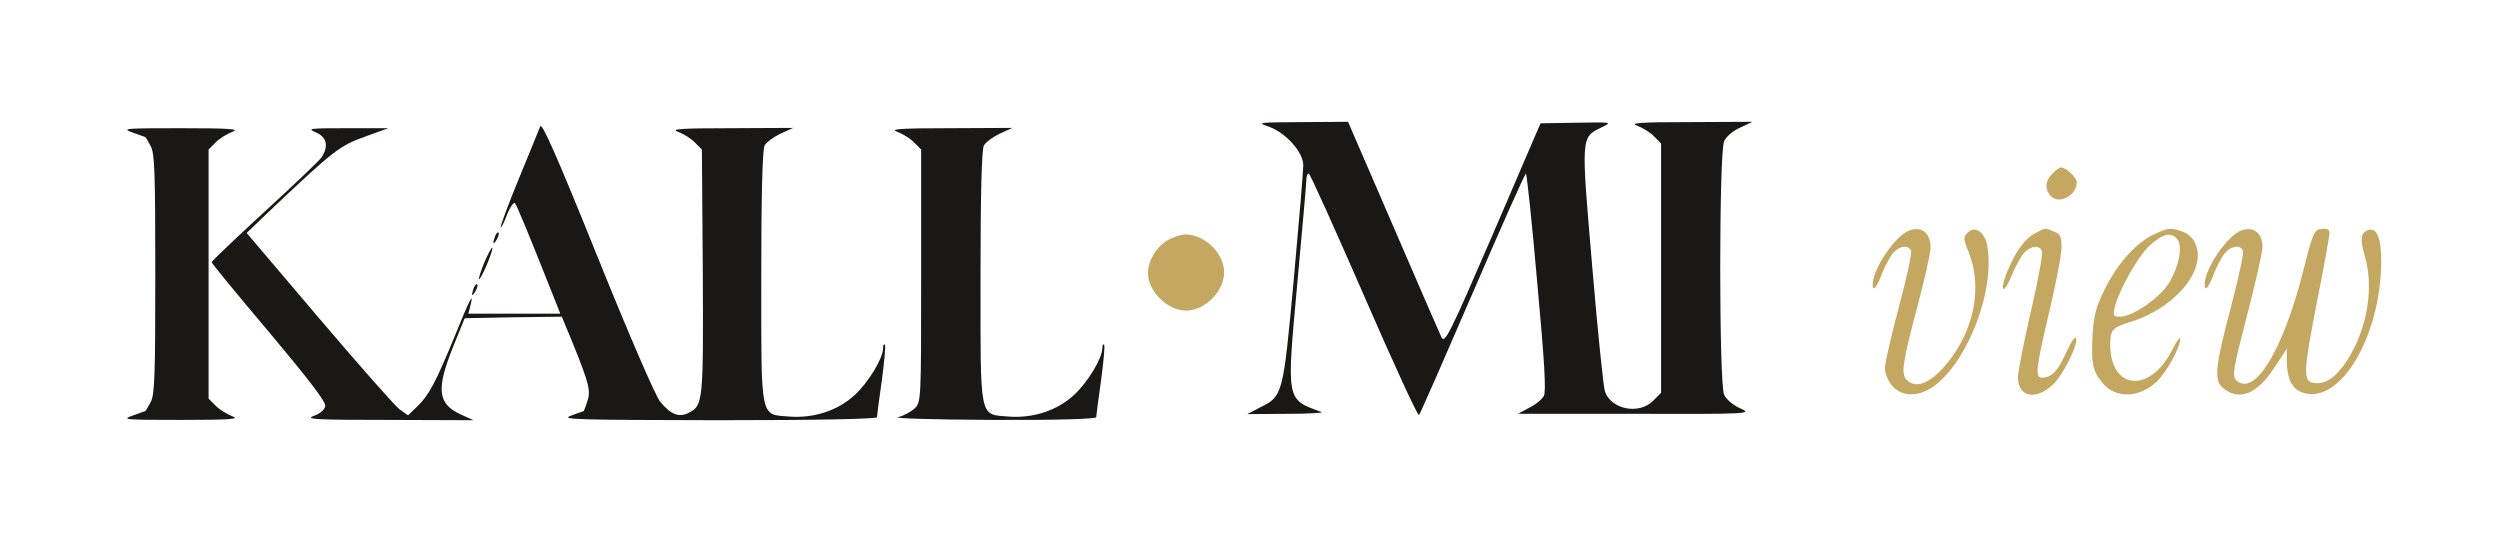
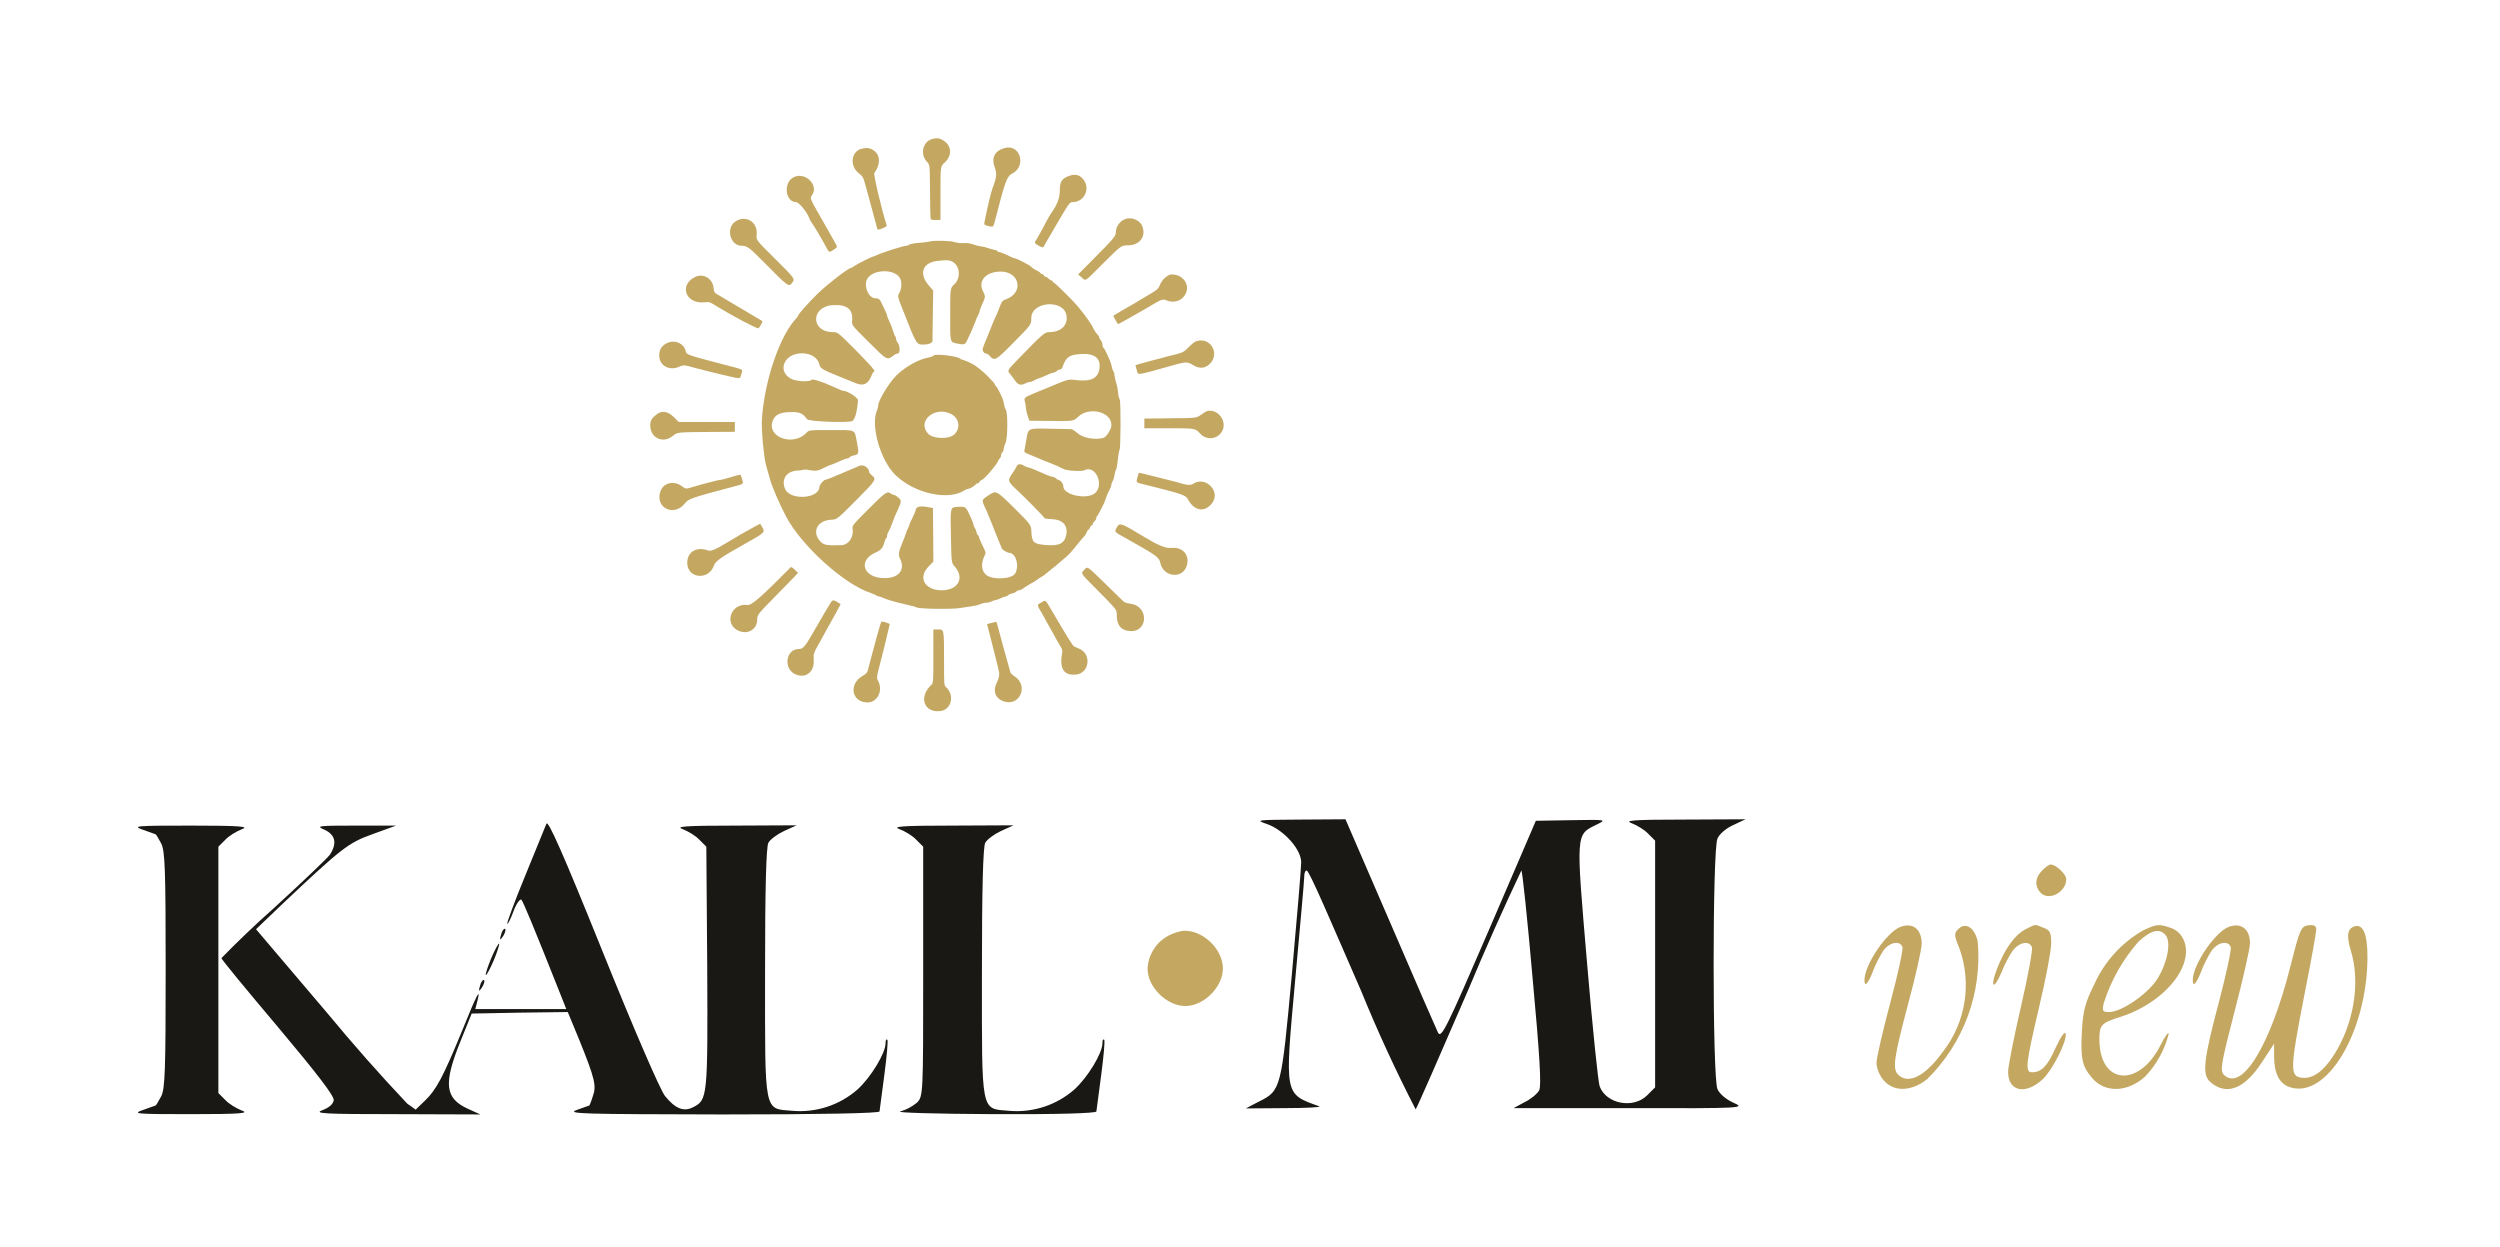
- <svg xmlns="http://www.w3.org/2000/svg" viewBox="1588 511 821 177" width="821" height="177">
-   <g transform="translate(0,1200) scale(0.1,-0.1)" fill="#1A1814" stroke="none">
-     <path d="M17654 6475 c-4 -11 -36 -89 -71 -174 -35 -85 -61 -156 -59 -158 2 -2 12 17 21 42 10 25 22 42 26 38 6 -7 38 -83 130 -315 l19 -48 -151 0 -151 0 7 27 c12 48 -2 22 -50 -97 -63 -154 -87 -199 -124 -234 l-31 -30 -28 20 c-15 11 -134 146 -265 300 l-237 279 92 88 c191 180 214 199 296 228 l77 28 -135 0 c-125 0 -133 -1 -102 -14 36 -16 42 -46 17 -83 -9 -12 -93 -92 -188 -179 -95 -87 -172 -161 -172 -164 0 -4 85 -107 188 -229 131 -156 187 -229 185 -243 -2 -13 -16 -25 -38 -33 -30 -11 8 -13 245 -13 l280 -1 -42 19 c-76 35 -81 83 -25 222 l38 94 160 3 159 2 38 -92 c52 -129 58 -153 45 -188 -5 -17 -11 -30 -11 -30 -1 0 -20 -7 -42 -15 -36 -13 15 -14 483 -15 329 0 522 4 522 10 0 5 7 59 16 121 8 61 13 114 10 117 -4 3 -6 -2 -6 -12 0 -32 -48 -112 -93 -153 -56 -52 -135 -77 -215 -71 -97 8 -92 -15 -92 460 0 274 4 416 11 430 6 11 29 28 52 39 l42 19 -205 -1 c-169 0 -199 -3 -173 -12 18 -7 43 -22 55 -35 l23 -23 3 -402 c2 -430 1 -439 -47 -463 -31 -16 -59 -5 -93 37 -16 20 -101 216 -207 479 -133 330 -182 440 -187 425z" />
-     <path d="M20047 6474 c56 -20 113 -84 113 -127 0 -17 -14 -185 -31 -372 -35 -379 -36 -386 -109 -422 l-44 -23 129 1 c72 0 123 3 115 6 -117 42 -115 34 -80 419 16 176 30 329 30 342 0 12 3 22 8 22 4 0 85 -180 181 -400 96 -221 177 -397 181 -393 4 4 83 185 176 400 93 216 172 393 175 393 3 0 20 -160 37 -355 24 -260 30 -361 22 -375 -6 -11 -27 -29 -48 -39 l-37 -20 385 0 c381 -1 385 0 345 18 -23 10 -46 29 -53 45 -17 38 -17 794 0 832 7 16 30 35 53 45 l40 19 -205 -1 c-169 0 -199 -3 -173 -12 18 -7 43 -22 55 -35 l23 -23 0 -409 0 -410 -27 -27 c-46 -45 -135 -28 -157 30 -5 12 -24 197 -42 410 -37 434 -38 425 31 459 35 17 35 17 -83 15 l-118 -2 -156 -363 c-142 -329 -158 -361 -169 -340 -6 13 -78 177 -159 366 l-148 342 -151 -1 c-146 -1 -150 -1 -109 -15z" />
-     <path d="M16315 6455 c22 -8 41 -15 42 -15 1 0 9 -13 18 -30 13 -24 15 -89 15 -420 0 -331 -2 -396 -15 -420 -9 -17 -17 -30 -18 -30 -1 0 -20 -7 -42 -15 -37 -13 -26 -14 160 -14 165 0 194 3 168 12 -18 7 -43 22 -55 35 l-23 23 0 409 0 409 23 23 c12 13 37 28 55 35 26 9 -3 12 -168 12 -186 0 -197 -1 -160 -14z" />
-     <path d="M18827 6457 c18 -7 43 -22 55 -35 l23 -23 0 -414 c0 -410 0 -415 -21 -436 -12 -11 -37 -25 -55 -29 -19 -4 115 -8 309 -9 214 -1 342 3 342 9 0 5 7 59 16 121 8 61 13 114 10 117 -4 3 -6 -2 -6 -12 0 -32 -48 -112 -93 -153 -56 -52 -135 -77 -215 -71 -97 8 -92 -15 -92 460 0 274 4 416 11 430 6 11 29 28 52 39 l42 19 -205 -1 c-169 0 -199 -3 -173 -12z" />
-     <path d="M17506 6115 c-9 -26 -7 -32 5 -12 6 10 9 21 6 23 -2 3 -7 -2 -11 -11z" />
-     <path d="M17471 6029 c-12 -29 -20 -54 -18 -56 2 -2 14 20 26 48 12 29 20 54 18 56 -2 2 -14 -20 -26 -48z" />
-     <path d="M17436 5945 c-9 -26 -7 -32 5 -12 6 10 9 21 6 23 -2 3 -7 -2 -11 -11z" />
+ <svg xmlns="http://www.w3.org/2000/svg" width="830" height="414" viewBox="1584 279 830 414">
+   <svg width="194" height="194" x="1798" y="323" viewBox="49 50 1641 1640">
+     <path fill="#C4A862" d="M857.5 67.5c-26.5 6.3-35.7 42-16.2 63.3 8.7 9.4 8.7 9.4 9.2 67.4.5 67.3.8 80.6 1.5 89.8.5 6.8 1 7 14.3 7H880v-75.5c0-75.5 0-75.5 11.5-85.5 23-20.5 19.8-50.7-7-64.2-10-5-13.5-5.3-27-2.3M1060.3 93c-28.3 7.8-38 27.3-27.8 55 6.3 17.3 5 28.5-6.5 58.3-4.5 12-15.5 58.4-22.7 96.2-1 5.8 0 6.8 10.7 9.5 13.5 3.5 14.3 3 18-10.7 30-117 34.3-128.5 49.5-136.5 40.8-21 22.3-84-21.2-71.8M662 94.3c-32 5-39.2 47.5-11.7 69.2 9.2 7.3 13 12.5 15 20 1.5 5.8 4.5 15.8 6.5 22.8 2 6.7 9.7 35.4 17.2 63.4a1902 1902 0 0 0 14 51.8c3 3 27-7.2 26-11-15.2-47.5-37.5-143.2-34.7-147.5 19.7-27.5 16.5-55-7.5-66.5-8.8-4-11.5-4.2-24.8-2.2m580.5 76.5c-21.5 7.2-27.5 16.4-27.5 42.4 0 20.6-7.2 38.8-25.2 64.6-4.3 6.2-7.8 12.4-29.5 53.4-6 11-11.8 21-13 22.3-4.5 4.8-2 8.5 9.2 14.3q11.6 6 12.8 3.2c.5-1.7 5.2-10 10.5-18.7 5-8.8 16-27.3 24-41 38-65 38.7-66.3 47.5-66.3a39 39 0 0 0 31.2-62c-10-14-23-18-40-12.2M467 175.3c-28.7 15-23 69.2 7.5 69.7 8.3.3 31.5 28.8 36.8 45 1 3.5 4.4 9.5 7.7 13.8 5.8 7.7 26.3 42.2 39.5 66.7 9 16.8 8.5 16.5 21.5 8 11.8-7.7 11.5-6.5 2.5-22.2-4-7-9.5-16.6-12-21.3l-30.2-53.2c-26.8-47-27.3-48.3-21.5-55.8 21.2-28.2-19.3-68-51.8-50.7m930 118a41 41 0 0 0-24.5 36c0 10.7-5.7 17.7-57.7 70l-48.3 48.7 9.8 8.3c12.5 10.7 6 15.2 62.5-41.3 49-48.7 49-48.7 67.2-48.7 33.8 0 52.5-25.3 40.3-54.6-7-17-32-26.4-49.3-18.4M307.8 297c-32 16-20.8 70.5 14.4 70.5 14.3 0 21.8 5.5 59 43.3 73 73.7 72.6 73.4 82.3 60.4 8.5-11 9.3-10.2-54.7-73.7-46.6-46.2-46.6-46.2-45-61.2 3.2-33.6-26.6-54.6-56-39.3m1214.7 152.3a53 53 0 0 0-24.7 24.7c-4.8 13.3-8.5 17-28.8 28.8a754 754 0 0 0-29 17.2c-6.2 4-16 10-21.7 13a1667 1667 0 0 0-52.8 30.8c-1 1 12 23.7 13.5 23.7 1.3 0 62-34.2 82.3-46.2 40.5-24.3 42.2-25 53.7-20.3 44.3 17.8 79-36.2 41.5-64.7-9-6.8-26-10.3-34-7M191.3 455c-46.8 22.3-27 76.8 25.7 71.3 13.8-1.5 14.8-1.3 33.5 10.5 40.3 25 113.8 64 118 62.5 3-1.3 13-18.8 11.3-20.3-.8-.7-40.8-24.5-124.8-74-10.2-6-11.2-7.5-12-17.7-2-27-28.2-43.6-51.7-32.3m1407.5 180.3c-4 1-13 8-20 15.2-14.3 15-18.5 17.3-41.3 22.8-9 2-24.7 6-35 9l-38.7 10.2c-21.3 5.5-36.3 10-36.3 11l3.8 13.3c4.5 15.2-7 16.7 113-16.8 24-6.7 31-6.2 45 2.5 14.7 9.3 28.7 10 40.7 1.8 38-25.8 12.8-82-31.2-69M116.5 639Q90 648.6 90 675.5c0 28 28.3 44.3 56 31.8 12.5-5.5 14.5-5.3 46.5 3.7a3162 3162 0 0 0 88.8 22c39.2 8.8 35.2 9.3 39.2-4.5 4.5-15.2 10-12-43.5-26-111-29-110.7-29-112.7-39.7-4-19.5-27.6-31.3-47.8-23.8m1512.3 192.8c-2.8.7-10.5 5.5-17.5 10.5-12.3 9-12.3 9-85.5 9.7l-73.3.8V880h69c75 0 73.5-.2 88.3 15.5a37.7 37.7 0 0 0 62.7-10.5c11.5-28-15.2-60.5-43.7-53.2M83.5 840.5C68.3 852.3 65 858 65 873c.5 34.8 36 50.8 63.3 28.5 13.2-10.7 10-10.5 115-11.2l59.2-.3v-27.5H145l-13.7-13.7c-16.3-16.3-33.6-19.3-47.8-8.3M1433 1018c-3.7 15.8-5.7 13.8 23.8 21 97 24 112.2 29 117.5 39.3 17.5 34.5 48.2 39.5 69 11.2 23.7-32-18.3-75.5-52.5-54.2-9.5 6-17 5.2-52-5.3-13.3-3.7-99-25-101.5-25-.5 0-2.5 5.8-4.3 13m-1126.7-5c-5.6 1.5-16.8 4.8-25.3 7.3-8.2 2.5-17 4.7-19.5 4.7s-13 2.3-23.5 5.3c-10.7 2.7-23.2 6.2-28 7.2-4.7 1.3-17 4.8-27 7.8-18.2 5.5-18.2 5.5-30-3-23.5-17-53.2-8.3-60.5 17.7-12.7 45.5 41 68.8 70.3 30.3 9.2-12.3 18.4-15.3 143.7-48.5 20.3-5.5 20.3-5.5 16.5-18.8-2-7-4.2-12.7-5.2-12.7-.8.2-6 1.5-11.6 2.7m48.8 145c-18 9.5-54 30.3-77.5 44.8-30.7 18.7-42.2 23.2-51 20.2-31.7-11.5-57.7 4.3-57.7 34.8 0 44.5 60.7 50.5 75 7.5 3.7-11.8 22.4-24.8 86.2-60.3 57.3-32 58-33 49.5-47l-5.7-10zm1020.8-.5c-8 13.8-8.8 12.8 22.5 30 91.2 51.3 95.2 54 99 70.8 9.2 41.5 65 45.5 75 5.5 7.2-29.3-12.8-51-44-47.8-16 1.8-38-7.5-80.8-33.5-59.5-36.2-64.5-38-71.7-25m-918.5 114.8c-80.3 81.5-108 105.5-119.5 104-43.3-6-66.3 48.2-29.6 70 26.8 15.5 56.6.7 57-28 .3-14.5.6-14.8 48.6-64l55.7-57L480 1286l-9.2-8.7c-8.8-8.3-9.8-8.8-13.6-5m825.3 6.5c-8.5 8.7-8.5 8.7 25.3 42.7 71.2 72 67.2 67.3 67.2 83.5 0 28 11.8 42.5 36.3 44.5 52.5 4.3 54.5-70.5 2-76.7-10.5-1.3-16.3-3.5-20.8-7.8l-52-50.7c-51.7-50-46.7-47-58-35.5m-711.5 92c-5.2 8.2-30.7 51.2-55.2 94.2-16 27.8-23 35-33.8 35-37 0-44 56.5-8.7 71.3 28.7 12 53-7.3 50.7-40.5-1-18.3-1-18.3 20.3-56.3 40.5-72.7 55.7-100.2 55.2-100.7-20.7-13.3-21.7-13.3-28.5-3m592-1.5c-12.7 7.5-13 5.2 1.3 29.5l31 55.5a818 818 0 0 0 23.7 41.7c3 4.8 3.5 9 2.5 15.8-7.7 43.2 4.5 62.5 38 60 38.8-2.8 46.3-58 9.5-73-5.5-2.3-12-5-14-6-3.5-1.8-22.2-32-63.7-102.8-17.8-30.2-15.3-28.5-28.3-20.7m-455.2 72.5c-3.3 10.7-11.3 40.2-18 65.7a2245 2245 0 0 1-14.3 53.8c-1.5 5.2-5.5 9.2-13.2 13.5-41.3 23-32.3 75.2 13 75.2 27.2 0 43.7-32.5 30.2-59.2-5.2-10-5.2-10 2.3-39.8a4083 4083 0 0 0 29.7-120.7c0-1.8-18-7.8-23.2-7.8-.5 0-3.5 8.8-6.5 19.3m326-17.8c-1.3.5-7 2-12.8 3.3l-10.2 2.7 9.5 36.8c25.5 100.5 24.7 96.7 24.7 105.7a56 56 0 0 1-6.2 20c-12.5 25-5.5 46 18.5 54.3 45.5 16 71.5-44.5 30.2-70.5-5.2-3.3-10.2-8-11-10.5-9.2-32.8-25.5-90.5-31.2-113-8-30.8-7.8-30-11.5-28.8M860 1520.3c0 75.2 0 75.2-7 81.7-34.7 33.3-19 77.5 26 72.3 31.5-3.5 41.8-43.8 17-67-6-5.5-6-5.5-6-72.3 0-91.5.3-90-16.5-90H860z" />
+     <g fill="#C4A862">
+       <path d="M851.3 355.3c-5.5 1.4-20.3 3.2-33 4.2a89 89 0 0 0-26.3 4.8 12 12 0 0 1-8 3.2c-8.2 0-70.5 19.8-84 26.8-3.5 1.7-7 3.2-8 3.2-3.5 0-43.5 19.8-52.7 26a67 67 0 0 1-11 6.5c-7 0-68.3 47.3-93.5 72.3-24 23.2-54.8 58-54.8 61.7 0 1-1.7 3.5-3.7 5.8-47 48.7-90.3 174.5-97.8 284-2 30 5.5 110 12.3 132.5 2.2 7 7 23.7 10.7 37.5 5.8 21.2 25.5 67.2 44.3 103 43 82.5 163.5 191.5 238.2 215.7 5.3 1.8 12 4.8 14.8 6.5 2.7 2 6.5 3.5 8.7 3.5 2 0 6.5 1.5 10 3.3 9.5 4.7 38.5 13.2 66.3 19.2 13.7 3 27.2 6.8 30 8.3 7 4 97.7 5.5 120 1.7l34.7-5.2a105 105 0 0 0 24.3-6c3.7-2 10.7-3.8 15.2-3.8s11.5-1.7 15.5-3.7c3.8-2 9-3.8 11.3-3.8a53 53 0 0 0 14-5 56 56 0 0 1 14-5 10 10 0 0 0 7-3.5c1.7-2 6.7-4.2 11.2-5 4.8-1 9.8-3.2 11.5-5.2a12 12 0 0 1 8-3.8c2.8 0 8.5-2.7 13-6.2s13.8-9 20.5-12.8a108 108 0 0 0 17.3-10.7c2.7-2.3 8.2-5.8 12-7.8 4-2 9.5-6 12.5-8.7 3-2.8 10.5-9 16.7-13.8 6.3-4.5 12.5-9.5 13.8-11 1.5-1.5 8.7-7.7 16.2-14 17-13.7 21.5-18.5 38.5-39.7 7.5-9.5 17.3-21 21.5-25.5a42 42 0 0 0 9-14.3c1-3 2.5-5.5 3.8-5.5s3.5-2.7 4.7-6.2 3.5-6.3 5-6.3c1.3 0 2.5-1.5 2.5-3.2 0-2 2.3-5.5 5-8s5-6.5 5-9 1-5 2.5-6c2.5-1.5 22.5-40.5 22.5-44.3a191 191 0 0 1 13.8-32.5c2-3.5 3.7-8.7 3.7-11.2s1.5-7 3.5-9.8a50 50 0 0 0 5.3-17.2c1-7 3-14 4.5-15.8 1.2-1.7 3.5-14 4.7-27.2 1.3-13.3 3.3-25.5 4.8-27.3 3.5-4.2 4-137 .5-141.5a59 59 0 0 1-4.5-19.5c-.8-9-3-20.7-5-26.2-1.8-5.5-4-15.3-5-21.8a34 34 0 0 0-3.5-13.2c-1.3-.5-3-5.5-4-10.5a87 87 0 0 0-6-19.5c-2.5-5.5-7-15.3-9.8-21.8-3-6.2-6.5-12.2-8-13.2-1.2-.8-2.5-4.5-2.5-8.3 0-3.7-2.2-9.5-5-13s-5-7.5-5-9.2c0-1.5-.7-3.3-1.7-3.8a79 79 0 0 1-15.8-23.7c0-2.3-24-37-31.2-44.8l-10-12.5c-11-13.7-62.3-64.7-67-66.7-2.3-.8-4.3-2.8-4.3-4.3 0-1.2-1.5-2.5-3.2-2.5-2 0-5.5-2.2-8-5s-6-5-8-5c-1.8 0-4-1.7-4.8-3.7-1-2-3-3.8-5-3.8a7 7 0 0 1-5.2-3.2c-1-1.8-4.8-4.6-8.3-6.3-9-4.2-15.7-8.7-18.7-12.2-3.3-4-41-23.3-45.8-23.3-2 0-6.5-1.7-10-3.7-11.7-6.3-30-13.8-34-13.8-2.2 0-4-1-4-2.5 0-1.2-4.2-3-9.2-3.7-5.3-1-13.5-3.3-18.3-5-4.7-2-14.2-4.3-21.2-5-6.8-1-15.5-3.3-19.3-5.3a72 72 0 0 0-27-3.5 86 86 0 0 1-25.5-2.7c-7-3.8-55.5-5.3-68.2-2M911 411c23.3 9.8 27.8 46 7.8 64.8-11.5 10.4-11.5 10.4-11.5 83.7-.3 82.5-1.5 78 20.5 82.8 15.7 3.5 21.2 2.5 25-5a670 670 0 0 0 26-59 98 98 0 0 1 7.7-17.5c2-3 3.5-7.5 3.5-9.8 0-2.2 3.5-11.5 7.5-20.2 9-18.8 9-21.5 2.3-34.8-15.8-29.5 7.5-56 49.2-56 53.5 0 65.8 58.8 16 77.3-12 4.5-12.2 4.7-21.5 29-3.5 9.5-7.5 18.5-8.5 20-1 1.2-6 13.2-11.2 26.2-5.3 13-10.8 27-12.5 31.3-14 33.5-14.3 34.5-11.5 40.2 1.5 3.3 4.7 6 7.2 6 2.8 0 6.5 2 8.8 4.3 16.5 18.2 17 18 70.2-35.8 49-49.5 49-49.5 49-67.7 0-47.5 91.8-54 99-7 4 27.5-16 46.2-49 46.2-12.5 0-18.5 5.3-90.5 79.5-25.7 26.3-27.2 29-20 37 2.5 2.5 8 10 12.5 16.3 10.5 15.7 17.8 18.2 31.5 11 3.8-2 9.5-3.8 12.5-3.8s7.5-1.5 10.3-3.5c2.7-1.7 7.7-4.2 11.2-5.2a293 293 0 0 0 32.5-13.5c2.3-1.3 7.5-3 11.8-3.8 4.2-1 9.2-3.5 11-5.5 1.5-2 5-3.5 7.7-3.5 2.5 0 5.3-2 6.3-4.5 11-31 18.5-36.7 53-39 37.7-2.2 55.7 11.8 51.7 40.5-3.7 27-23 37.3-62.2 33-26.8-3-23.8-3.7-80.5 20-12.3 5.3-31.5 13-42.5 17.5-26.3 11-27.3 12-24 24a82 82 0 0 1 2.7 17.3c0 4.2 2.3 13.7 4.8 21.2l4.7 13.8 62.3.7c62 .5 62 .5 74.5-11.5 31-29.7 93.7-14.5 93.7 22.8 0 11.7-13.5 33.5-22.5 36.2-23.2 6.8-59 0-73.7-14-6.3-5.7-13.8-10.5-16.8-10.5-3.2-.2-28.2-.7-55.7-1.2-67.5-1.3-64.5-2.8-70.3 31.2-1.7 10.3-4 22.3-4.7 26.8-2 9-3.8 7.5 28.7 20.7 7.5 3 15.8 6.5 18.3 7.8 2.2 1.2 11.7 5 21.2 8.5a343 343 0 0 1 41.8 18.5c9.2 4.7 50.7 7 58 3.2 29.7-16 56.2 38.3 30.7 63.3-21 20.5-90 6.7-90-17.8 0-7-6-16.2-11.5-17.5-3.2-.7-7-3-8.5-4.7-1.5-2-6.5-4.3-10.7-5a75 75 0 0 1-16-5.3c-4.5-2-11.8-5.2-16.3-7-4.5-2-13.5-5.7-20.2-8.7a73 73 0 0 0-15.5-5.3 36 36 0 0 1-12.3-5.2c-9.7-5.8-18-4.8-20.2 2.5-.8 2.2-6.3 11.5-12.5 20.2-13.5 19-12.5 22 13.5 46 20.7 19.3 77.7 77 77.7 79 0 1 9.5 2.5 21 2.8 29.8 1.2 44.5 17.5 39.8 43.2-4.8 24.8-19 32.3-56 29.5-35.5-2.7-40.5-7.2-42-36.7-.8-20-.8-20-46.8-65.8-53-52.5-51.7-52-76.2-35.5-18 12.5-18 9.5-1 46.3 3.2 7.2 16.5 40 31.7 78.7 4 10.3 8.3 20.5 9.3 22.5 2.5 4.5 15 12 20.7 12.3 18.8 1 29 35.2 17 57.5-8.2 15.7-59.7 19.5-79.7 6-15.3-10.3-17.8-33-6.5-55.3 4.2-8.5 4.2-8.7-4.5-26.2-5-10-9.8-21-10.8-25-.7-3.8-2.5-6.8-3.5-6.8-1.2 0-3-3.7-3.7-8.2a49 49 0 0 0-5.3-13c-2-2.8-3.5-6.3-3.5-8.3 0-1.7-2.2-8.5-5.2-15-16.5-37-15.5-36.2-39.8-34.7-20.2 1.2-20-.3-18.2 85 1.5 72.2 1.5 72.2 10.5 82.2 28.7 32 10 67-36 67-48.5 0-68-35.5-36.8-67.2l13-13.3-.5-75.2-.7-75.3-18.5-3.2c-19-3.5-30.3.2-30.3 10.5 0 1.5-4 10.5-8.7 20.2-4.8 9.5-8.8 18.3-8.8 19.8 0 1.2-1.7 5.7-3.7 9.5s-4.8 10.5-6 15-5.8 16.2-10 26c-10.3 24.7-11.8 33.7-6.8 43.5 16.3 32.7-3 56.2-45.2 55.5-57.5-.8-73.5-49.3-23.8-71.5 16.3-7.3 21-13 25.3-28.8 1.7-5.7 4-11 5.2-11.7 1.5-.8 2.5-4 2.5-7a22 22 0 0 1 4-11.3c2-3 6-12 8.8-19.7a401 401 0 0 1 18.5-44.5c9.2-20.5 9.2-23.5.7-31.5-4.5-4-10-7.3-12-7.3-2.2 0-6.2-1.7-9-3.7-10.7-8-14.5-5.5-62.7 42.7-46.3 46.5-46.3 46.5-45 56.5 3.2 23.5-11.8 44.8-32 45.3-42.5 1.2-48.8 0-59.3-11.3-23.7-25.7-8-57.7 29.5-60 17.8-.7 17.8-.7 70.8-54 57-57.2 58.5-59.7 45.2-70.5-4-3.5-7.2-7.2-7.5-8.5-.5-13.7-17.2-24-29.2-18-3.8 2-13.3 6-20.8 9-7.5 3.3-17 7.3-21.2 9-23.8 10.5-50 21-52.8 21-4 0-16 14.3-16 19 0 34.3-82.5 39.5-96.5 6.3-11.5-27.3 4.3-50.3 35.5-51.5 7-.3 14-1.3 15.5-2.3a41 41 0 0 1 16.8 1c7.7 1.5 17.4 2 22 1.3 7.7-1.8 11.2-3.3 28.7-12a50 50 0 0 1 10.8-4.3c1.5 0 11-4 21.2-8.7 10.3-4.8 20.8-8.8 23.3-8.8s6-1.5 7.5-3.5c1.7-2 6.7-4.2 11.2-5 15.3-3 15.8-5.5 9-39-7-35.2-.5-32.5-73.5-32.5-60.5 0-60.5 0-68 7.8-37.2 39.2-112.2 12.5-94.7-33.8 6.7-17.2 20-23.7 49.7-24.5 26.3-.5 34.5 3 47 20.3 4.5 6.2 111.8 10.5 126 5.2 8-3.2 14.5-25.7 16.8-58.5.5-7-28.5-26-40.3-26.5-3 0-8.5-2.2-34.7-14a301 301 0 0 0-39-15c-11-3.2-15.3-3.5-17.3-1.5-6 6-43.2 3.8-56.5-3.5-18.2-9.7-25.5-26.2-19.2-42.7 15.2-40 90.2-37.8 98.7 3 2 10 10 15 50 31 18.5 7.2 41.5 16.7 51 20.7 22.3 9.8 36.8 2.5 45.8-22.2.7-2.5 3.2-6.8 5.5-9.3 3-3.5 3.2-5 1-5.7-1.8-.8-3.3-2.5-3.3-3.8 0-1.5-22.2-25-49.2-52.5C591.3 610 591.3 610 578 610c-62.7 0-63.2-71.7-.5-75.7 40-2.5 57.5 11.5 54.3 44-1 12.2-1 12.2 43 56 57.2 57 54.5 55.5 75 40.2 3.2-2.5 8-4.5 10.5-4.5 6.7 0 6.5-21.2-.3-30-2.7-3.5-5-8.7-5-11.7s-1-6-2.2-7c-1.3-.8-3.3-4.8-4-9a274 274 0 0 0-15.3-39A40 40 0 0 1 730 563a36 36 0 0 0-3.7-9.7c-2-3.8-6.5-13.3-9.8-21-6-14-9.7-17.3-19.2-17.3-20.3 0-34.8-37.7-21.8-56.5 17.3-25 73.8-26.2 89.8-1.7 6.7 10 6.2 30.7-.8 43-5.5 9.4-5.5 9.4 10.3 49.2 37 94.8 38 96 55.5 96 16.5 0 27.2-4.2 27.2-10.7l1-73.3 1-67.7-13.5-15.8c-27.5-32.7-15.7-63.2 26-67.5 26.5-2.7 30.3-2.7 39 1" />
+       <path d="M860.3 675.8c-1.8 2.2-7.8 4.7-13.5 5.5-26.5 4.2-63.3 24.5-89 48.7-21 20-52.8 71.8-52.8 86.3 0 3-1.7 9.7-3.7 14.5-17.8 42.5 10.2 139.7 52.2 180.5 54 52.5 149.8 73.2 195.3 42.2 2.7-2 7-3.5 9.5-3.5 4.2 0 19.7-9.5 21.2-13.2.5-1 2.5-1.8 4.3-1.8 2 0 4.7-2.2 6.2-5s4.3-5 6-5c5.3 0 42-42.5 45-51.7 1-3 3.3-6.8 5.3-8.3 2-1.7 3.7-5.7 3.7-8.7s1.8-7 3.8-8.8c2-1.7 3.7-5.7 3.7-9.2a54 54 0 0 1 5.3-17.5c6.2-13.5 6.5-86.3.5-93.5-1.8-2-3.8-8.8-4.8-14.8-1-6.2-3-14-4.7-17.5l-8.5-17.7c-3-6.5-7-13-9-14.8-2-1.7-3.8-4.2-3.8-5.7 0-1.3-2.5-5-5.5-8-3.2-3-9-9-12.7-13.3a263 263 0 0 0-38-32.2 167 167 0 0 0-34.3-15.8 10 10 0 0 1-6.2-2.7c-7.5-7.5-70.5-15-75.5-9m49.2 164c23 11.7 27.8 39.2 9.8 57-15 15-60.8 13.5-74.8-2.3-31-35 20-77.7 65-54.7" />
+     </g>
+   </svg>
+   <g fill="#1A1814">
+     <path d="m1765.4 552.5-7.1 17.4c-3.5 8.5-6.1 15.6-5.9 15.8s1.2-1.7 2.1-4.2 2.2-4.2 2.6-3.8c.6.7 3.8 8.3 13 31.5l1.9 4.8h-30.2l.7-2.7c1.2-4.8-.2-2.2-5 9.7-6.3 15.4-8.7 19.9-12.4 23.4l-3.1 3-2.8-2a609 609 0 0 1-26.5-30l-23.7-27.9 9.2-8.8c19.1-18 21.4-19.9 29.6-22.8l7.7-2.8H1702c-12.5 0-13.3.1-10.2 1.4q5.4 2.6 1.7 8.3c-.9 1.2-9.3 9.2-18.8 17.9a332 332 0 0 0-17.2 16.4c0 .4 8.5 10.7 18.8 22.9 13.1 15.6 18.7 22.9 18.5 24.3q-.4 2-3.8 3.3c-3 1.1.8 1.3 24.5 1.3l28 .1-4.2-1.9c-7.6-3.5-8.1-8.3-2.5-22.2l3.8-9.4 16-.3 15.9-.2 3.8 9.2c5.2 12.9 5.8 15.3 4.5 18.8-.5 1.7-1.1 3-1.1 3l-4.2 1.5c-3.6 1.3 1.5 1.4 48.3 1.5 32.9 0 52.2-.4 52.2-1l1.6-12.1c.8-6.1 1.3-11.4 1-11.7q-.6-.4-.6 1.2c0 3.2-4.8 11.2-9.3 15.3a29 29 0 0 1-21.5 7.1c-9.7-.8-9.2 1.5-9.2-46q0-41 1.1-43c.6-1.1 2.9-2.8 5.2-3.9l4.2-1.9-20.5.1c-16.9 0-19.9.3-17.3 1.2 1.8.7 4.3 2.2 5.5 3.5l2.3 2.3.3 40.2c.2 43 .1 43.9-4.7 46.3-3.1 1.6-5.9.5-9.3-3.7-1.6-2-10.1-21.6-20.7-47.9-13.3-33-18.2-44-18.7-42.5m239.3.1c5.6 2 11.3 8.4 11.3 12.7 0 1.7-1.4 18.5-3.1 37.2-3.5 37.9-3.6 38.6-10.9 42.2l-4.4 2.3 12.9-.1c7.2 0 12.3-.3 11.5-.6-11.7-4.2-11.5-3.4-8-41.9 1.6-17.6 3-32.9 3-34.2q0-2 .8-2.2c.8-.2 8.5 18 18.1 40a487 487 0 0 0 18.1 39.3c.4-.4 8.3-18.5 17.6-40a911 911 0 0 1 17.5-39.3c.3 0 2 16 3.7 35.5 2.4 26 3 36.1 2.2 37.5-.6 1.1-2.7 2.9-4.8 3.9l-3.7 2h38.5c38.1.1 38.5 0 34.5-1.8-2.3-1-4.6-2.9-5.3-4.5-1.7-3.8-1.7-79.4 0-83.2.7-1.6 3-3.5 5.3-4.5l4-1.9-20.5.1c-16.9 0-19.9.3-17.3 1.2 1.8.7 4.3 2.2 5.5 3.5l2.3 2.3V640l-2.7 2.7c-4.6 4.5-13.5 2.8-15.7-3-.5-1.2-2.4-19.7-4.2-41-3.7-43.4-3.8-42.5 3.1-45.9 3.5-1.7 3.5-1.7-8.3-1.5l-11.8.2-15.6 36.3c-14.2 32.9-15.8 36.1-16.9 34-.6-1.3-7.8-17.7-15.9-36.6l-14.8-34.2-15.1.1c-14.6.1-15 .1-10.9 1.5" />
+     <path d="m1631.5 554.5 4.2 1.5c.1 0 .9 1.3 1.8 3 1.3 2.4 1.5 8.9 1.5 42s-.2 39.6-1.5 42c-.9 1.7-1.7 3-1.8 3l-4.2 1.5c-3.7 1.3-2.6 1.4 16 1.4 16.5 0 19.4-.3 16.8-1.2-1.8-.7-4.3-2.2-5.5-3.5l-2.3-2.3v-81.8l2.3-2.3c1.2-1.3 3.7-2.8 5.5-3.5 2.6-.9-.3-1.2-16.8-1.2-18.6 0-19.7.1-16 1.4m251.2-.2c1.8.7 4.3 2.2 5.5 3.5l2.3 2.3v41.4c0 41 0 41.5-2.1 43.6a15 15 0 0 1-5.5 2.9c-1.9.4 11.5.8 30.9.9 21.4.1 34.2-.3 34.2-.9l1.6-12.1c.8-6.1 1.3-11.4 1-11.7q-.6-.4-.6 1.2c0 3.2-4.8 11.2-9.3 15.3a29 29 0 0 1-21.5 7.1c-9.7-.8-9.2 1.5-9.2-46q0-41 1.1-43c.6-1.1 2.9-2.8 5.2-3.9l4.2-1.9-20.5.1c-16.9 0-19.9.3-17.3 1.2m-132.1 34.2q-1.3 4 .5 1.2c.6-1 .9-2.1.6-2.3q-.4-.3-1.1 1.1m-3.5 8.6c-1.2 2.9-2 5.4-1.8 5.6s1.4-2 2.6-4.8c1.2-2.9 2-5.4 1.8-5.6s-1.4 2-2.6 4.8m-3.5 8.4q-1.3 4 .5 1.2c.6-1 .9-2.1.6-2.3q-.4-.3-1.1 1.1" />
  </g>
-   <g transform="translate(0,1200) scale(0.1,-0.1)" fill="#C4A862" stroke="none">
-     <path d="M22620 6320 c-24 -24 -26 -53 -4 -75 28 -27 84 4 84 46 0 17 -35 49 -52 49 -5 0 -17 -9 -28 -20z" />
-     <path d="M22150 6133 c-46 -17 -120 -126 -120 -177 0 -26 13 -11 30 34 7 19 22 47 32 63 21 29 55 36 64 13 3 -8 -15 -91 -40 -184 -25 -94 -46 -184 -46 -201 0 -17 10 -42 24 -58 34 -39 92 -37 144 4 110 88 194 316 168 457 -9 45 -40 66 -64 42 -15 -15 -15 -20 3 -64 43 -107 22 -237 -54 -343 -58 -81 -115 -111 -149 -77 -20 20 -14 57 33 235 25 92 45 182 45 200 0 48 -29 71 -70 56z" />
-     <path d="M22565 6125 c-36 -18 -69 -65 -96 -134 -23 -61 -9 -69 16 -9 9 23 25 54 36 70 22 30 56 37 65 13 3 -8 -13 -96 -36 -195 -23 -99 -42 -196 -43 -216 -2 -68 58 -81 116 -26 32 31 80 126 75 150 -2 10 -16 -9 -33 -46 -27 -61 -47 -82 -79 -82 -24 0 -20 30 24 217 22 92 40 187 40 211 0 36 -4 44 -26 52 -30 12 -23 13 -59 -5z" />
-     <path d="M22955 6121 c-59 -27 -121 -96 -162 -179 -30 -60 -37 -87 -41 -152 -5 -94 0 -119 33 -158 43 -52 120 -49 178 5 32 31 77 112 77 140 0 9 -12 -7 -26 -35 -72 -145 -204 -134 -204 17 0 48 6 55 70 75 108 34 199 116 215 194 10 46 -10 88 -47 101 -40 14 -46 14 -93 -8z m75 -16 c19 -23 6 -90 -27 -144 -31 -50 -119 -111 -161 -111 -21 0 -23 3 -18 28 14 58 77 171 116 206 43 39 70 45 90 21z" />
-     <path d="M23240 6133 c-46 -17 -120 -126 -120 -177 0 -26 13 -11 30 34 7 19 22 47 32 63 21 29 55 36 64 13 3 -8 -15 -91 -40 -186 -50 -188 -56 -238 -28 -262 53 -47 114 -24 172 66 l40 61 0 -42 c0 -56 17 -90 51 -102 123 -43 258 183 259 431 0 79 -15 113 -45 102 -22 -9 -25 -31 -10 -81 32 -105 10 -241 -56 -345 -36 -56 -71 -80 -107 -76 -40 4 -39 30 7 267 23 115 41 216 41 225 0 13 -7 16 -26 14 -24 -3 -28 -10 -59 -133 -67 -266 -162 -422 -222 -363 -13 14 -9 37 36 211 28 107 51 209 51 225 0 47 -29 70 -70 55z" />
-     <path d="M19713 6100 c-37 -22 -63 -67 -63 -107 0 -60 64 -123 125 -123 62 0 125 63 125 125 0 63 -63 125 -127 125 -15 0 -42 -9 -60 -20z" />
-   </g>
+   <path fill="#C4A862" d="M2262 568c-2.4 2.4-2.6 5.3-.4 7.5 2.8 2.7 8.4-.4 8.4-4.6 0-1.7-3.5-4.9-5.2-4.9q-1 .2-2.8 2m-47 18.7c-4.6 1.7-12 12.6-12 17.7 0 2.6 1.3 1.1 3-3.4.7-1.9 2.2-4.7 3.2-6.3 2.1-2.9 5.5-3.6 6.4-1.3.3.8-1.5 9.1-4 18.4-2.5 9.4-4.6 18.4-4.6 20.1s1 4.2 2.4 5.8c3.4 3.9 9.2 3.7 14.4-.4a57 57 0 0 0 16.8-45.7c-.9-4.5-4-6.6-6.4-4.2-1.5 1.5-1.5 2 .3 6.4a36 36 0 0 1-5.4 34.3c-5.8 8.1-11.5 11.1-14.9 7.7-2-2-1.4-5.7 3.3-23.5 2.5-9.2 4.5-18.2 4.5-20 0-4.8-2.9-7.1-7-5.6m41.5.8q-5.5 2.9-9.6 13.4c-2.3 6.1-.9 6.9 1.6.9.9-2.3 2.5-5.4 3.6-7 2.2-3 5.6-3.7 6.5-1.3.3.8-1.3 9.6-3.6 19.5s-4.2 19.6-4.3 21.6c-.2 6.8 5.8 8.1 11.6 2.6 3.2-3.1 8-12.6 7.5-15-.2-1-1.6.9-3.3 4.6-2.7 6.1-4.7 8.2-7.9 8.2-2.4 0-2-3 2.4-21.7 2.2-9.2 4-18.7 4-21.1 0-3.6-.4-4.4-2.6-5.2-3-1.2-2.3-1.3-5.9.5m39 .4a39 39 0 0 0-16.2 17.9c-3 6-3.7 8.7-4.1 15.2-.5 9.4 0 11.9 3.3 15.8 4.3 5.2 12 4.9 17.8-.5a32 32 0 0 0 7.7-14c0-.9-1.2.7-2.6 3.5-7.2 14.5-20.4 13.4-20.4-1.7 0-4.8.6-5.5 7-7.5 10.8-3.4 19.9-11.6 21.5-19.4 1-4.6-1-8.8-4.7-10.1-4-1.4-4.6-1.4-9.3.8m7.5 1.6c1.9 2.3.6 9-2.7 14.4-3.1 5-11.9 11.1-16.1 11.1-2.1 0-2.3-.3-1.8-2.8a57 57 0 0 1 11.6-20.6c4.3-3.9 7-4.5 9-2.1m21-2.8c-4.6 1.7-12 12.6-12 17.7 0 2.6 1.3 1.1 3-3.4.7-1.9 2.2-4.7 3.2-6.3 2.1-2.9 5.5-3.6 6.4-1.3.3.8-1.5 9.1-4 18.6-5 18.8-5.6 23.8-2.8 26.2 5.3 4.7 11.4 2.4 17.2-6.6l4-6.1v4.2q0 8.4 5.1 10.2c12.3 4.3 25.8-18.3 25.9-43.1q0-11.8-4.5-10.2c-2.2.9-2.5 3.1-1 8.1 3.2 10.5 1 24.1-5.6 34.5q-5.3 8.3-10.7 7.6c-4-.4-3.9-3 .7-26.7 2.3-11.5 4.1-21.6 4.1-22.5q.1-1.8-2.6-1.4c-2.4.3-2.8 1-5.9 13.3-6.7 26.6-16.2 42.2-22.2 36.3-1.3-1.4-.9-3.7 3.6-21.1 2.8-10.7 5.1-20.9 5.1-22.5 0-4.7-2.9-7-7-5.5m-352.7 3.3a13 13 0 0 0-6.3 10.7c0 6 6.4 12.3 12.5 12.3 6.2 0 12.5-6.3 12.5-12.5s-6.3-12.5-12.7-12.5c-1.5 0-4.2.9-6 2" />
</svg>
